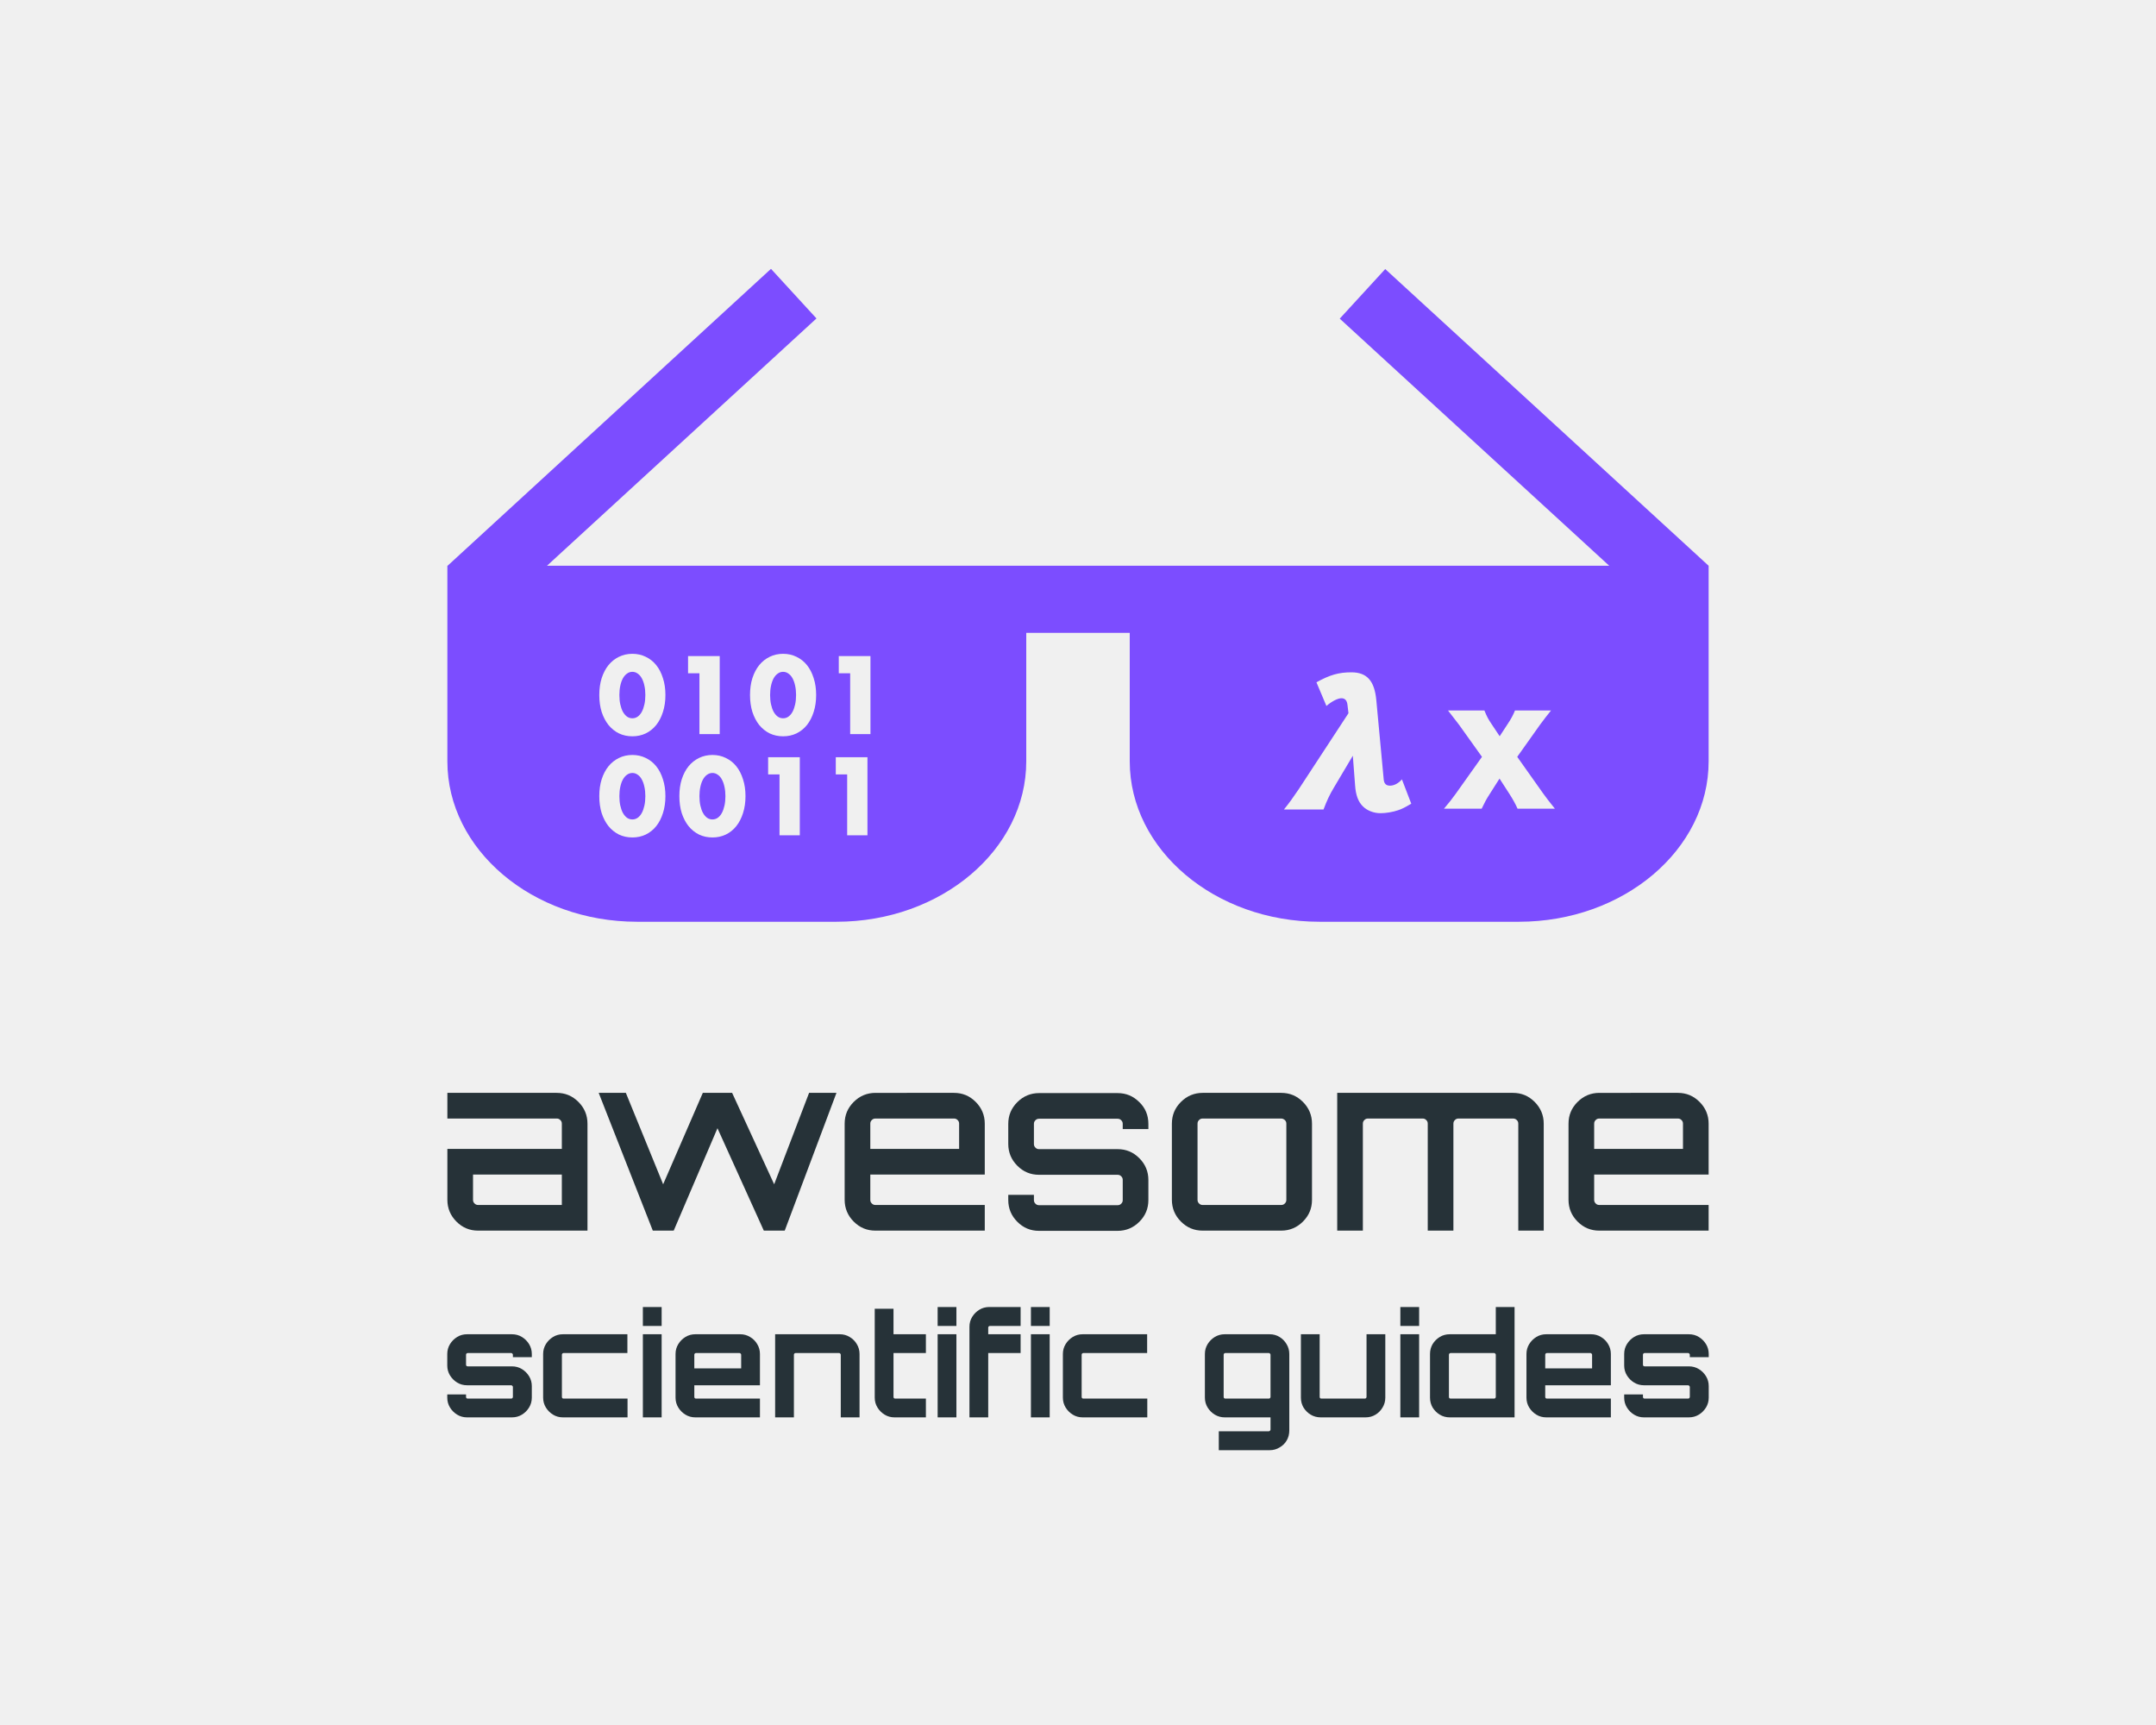
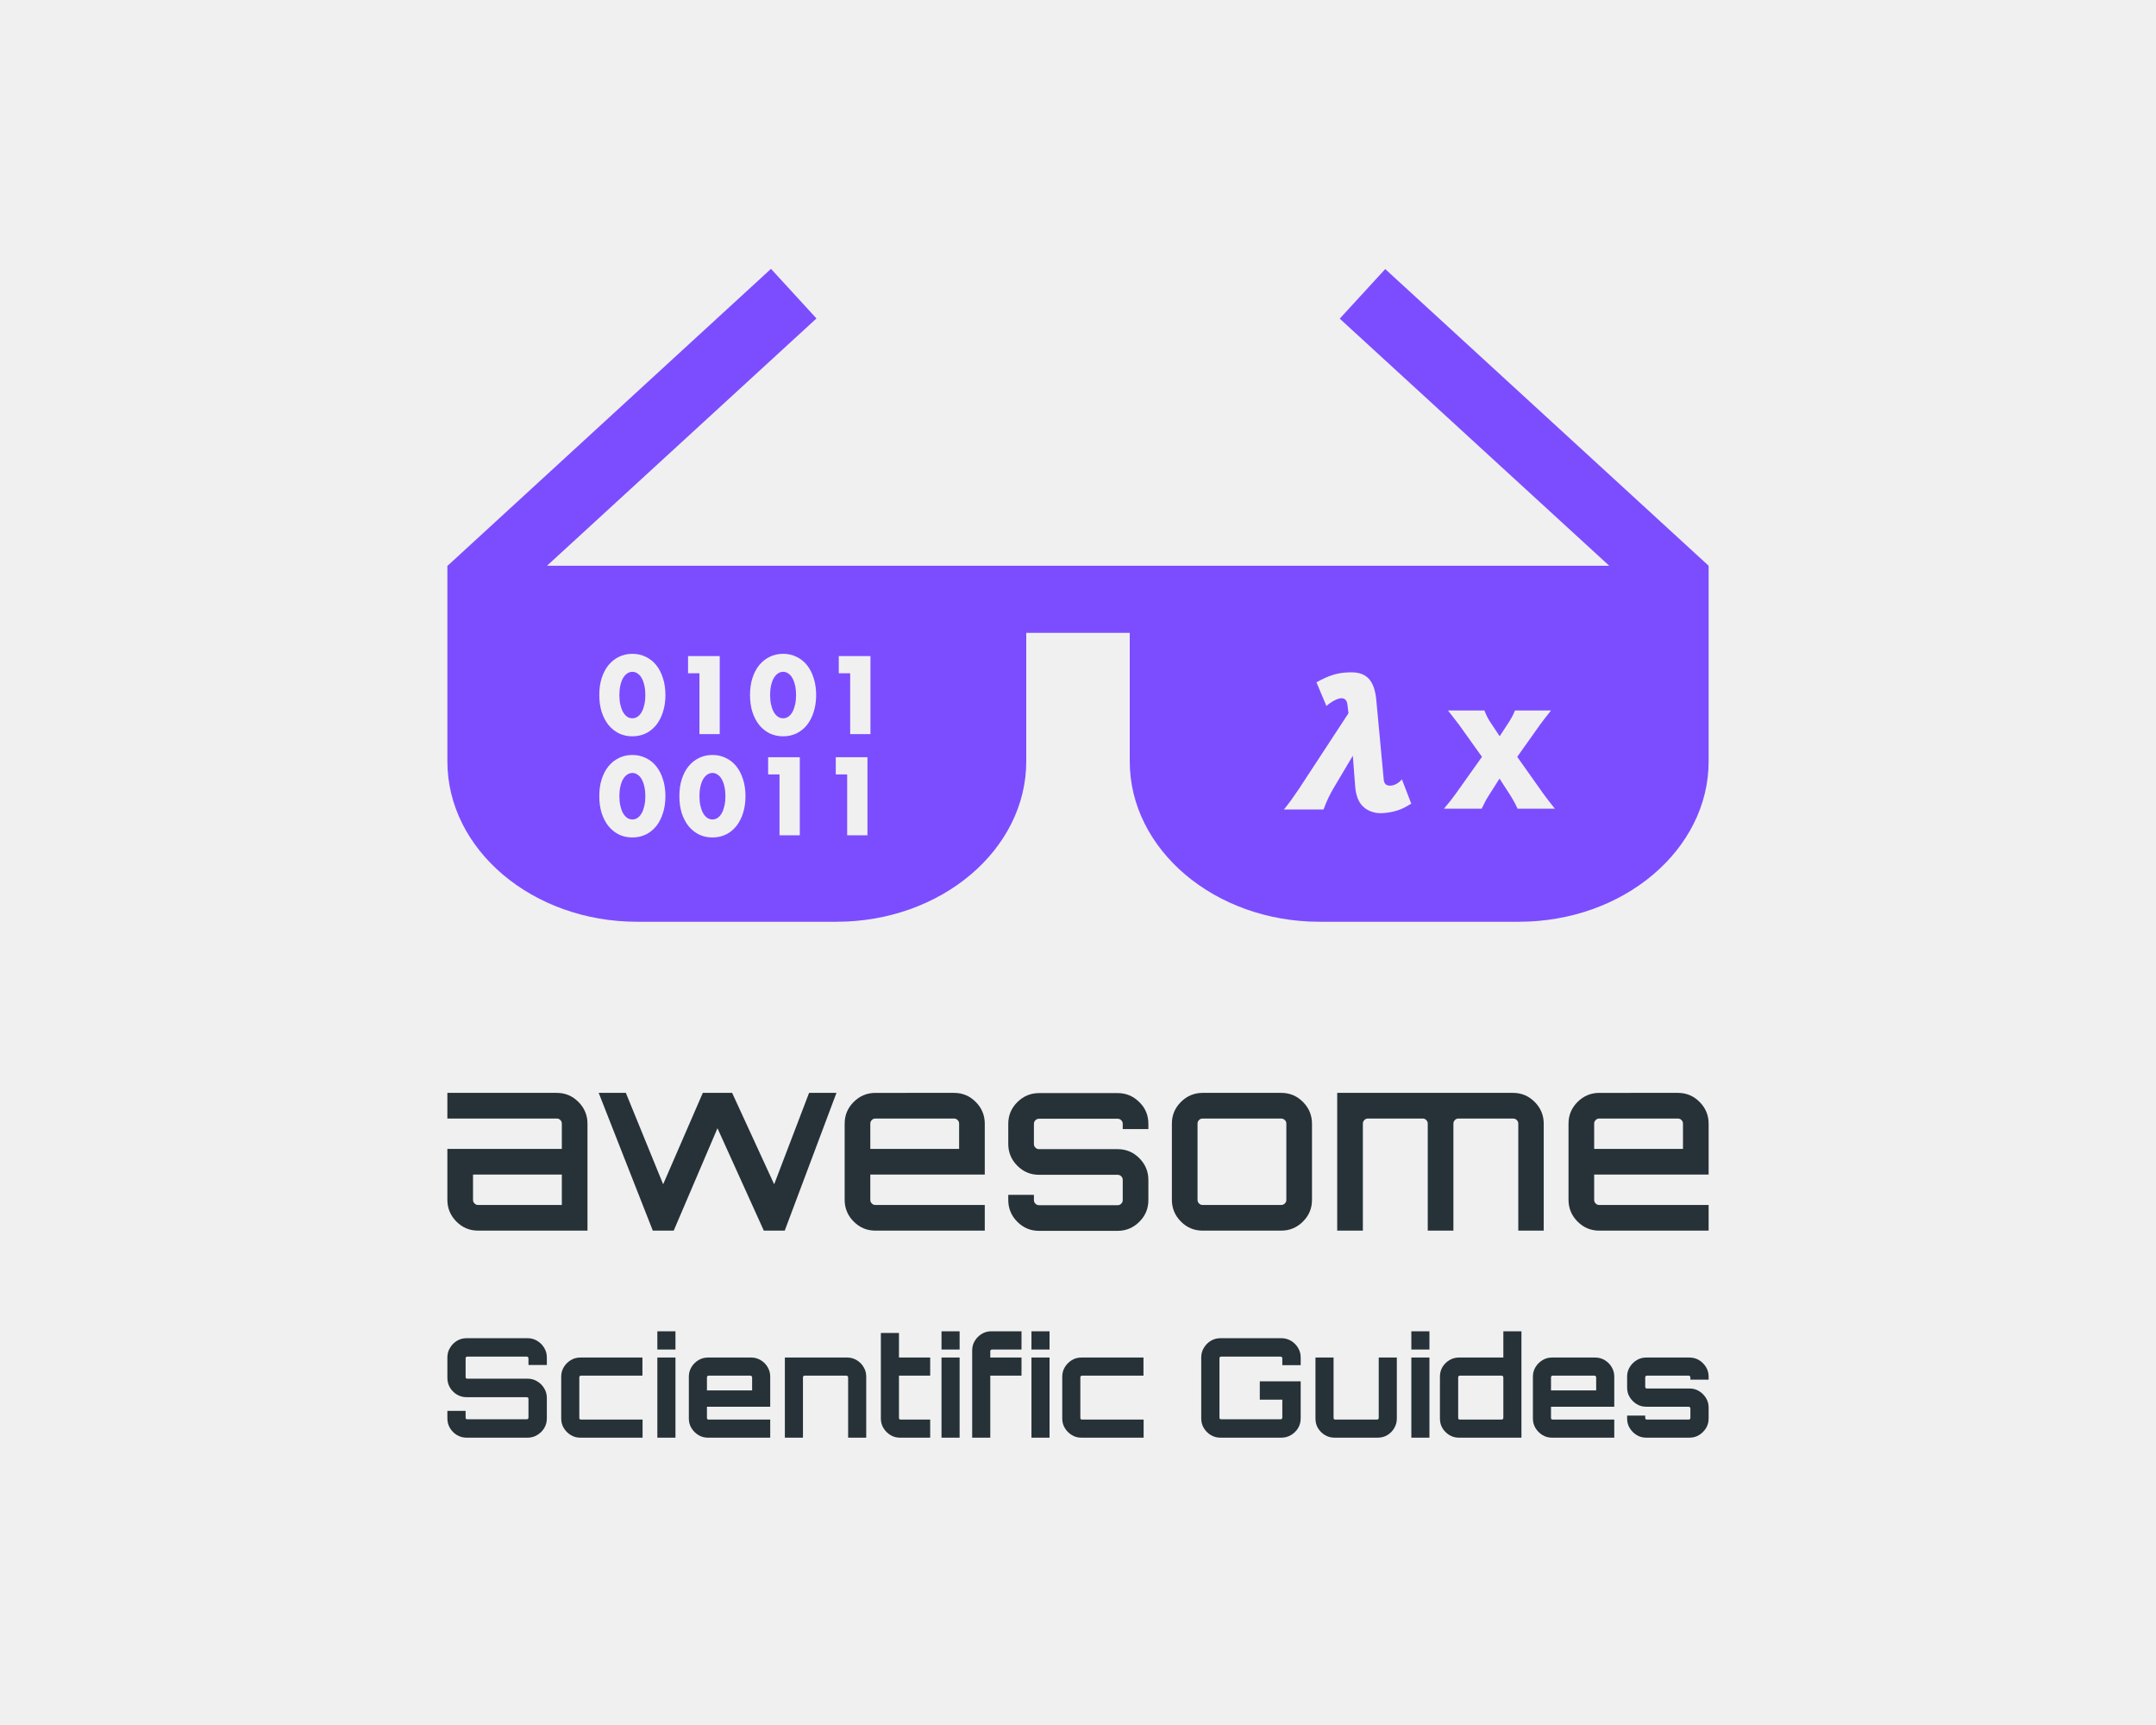
<svg xmlns="http://www.w3.org/2000/svg" viewBox="-178.3 -167.1 1000 800" version="1.1" id="svg2" xml:space="preserve" width="1000" height="800">
  <defs id="defs2">
+     <rect x="79.071" y="37.954" width="680.007" height="120.187" id="rect1" />
    <rect x="803.1" y="673.697" width="44.024" height="68.037" id="rect5" />
    <rect x="194.772" y="572.309" width="375.536" height="186.767" id="rect4" />
    <rect x="247.754" y="286.815" width="244.356" height="154.562" id="rect3" />
    <rect x="570.942" y="284.394" width="163.742" height="101.262" id="rect2" />
    <rect x="194.772" y="572.309" width="375.536" height="186.767" id="rect6" />
  </defs>
  <path d="m 79.891,339.739 c 3.999,0 7.299,1.4 10.098,4.199 2.8,2.8 4.199,6.199 4.199,10.098 v 49.592 H 43.498 c -3.999,0 -7.299,-1.4 -10.098,-4.199 C 30.6,396.629 29.2,393.229 29.2,389.33 v -23.596 h 53.091 v -11.698 c 0,-0.7 -0.2,-1.2 -0.7,-1.7 -0.5,-0.5 -1,-0.7 -1.7,-0.7 H 29.2 v -11.898 z m 2.4,51.991 V 377.632 H 41.098 v 11.698 c 0,0.7 0.2,1.2 0.7,1.7 0.5,0.5 1,0.7 1.7,0.7 z M 196.971,339.739 h 12.698 l -23.996,63.889 h -9.698 l -21.496,-47.492 -20.297,47.492 -0.2,-0.1 0.1,0.1 h -9.598 L 99.388,339.739 h 12.598 l 17.297,42.393 18.397,-42.393 h 13.598 l 19.497,42.393 z m 67.189,0 c 3.999,0 7.299,1.4 10.098,4.199 2.8,2.8 4.199,6.199 4.199,10.098 v 23.596 h -53.091 v 11.698 c 0,0.7 0.2,1.2 0.7,1.7 0.5,0.5 1,0.7 1.7,0.7 h 50.691 v 11.898 h -50.691 c -3.999,0 -7.299,-1.4 -10.098,-4.199 -2.8,-2.8 -4.199,-6.199 -4.199,-10.098 v -35.294 c 0,-3.999 1.4,-7.299 4.199,-10.098 2.8,-2.8 6.199,-4.199 10.098,-4.199 z m -38.793,25.996 h 41.193 v -11.698 c 0,-0.7 -0.2,-1.2 -0.7,-1.7 -0.5,-0.5 -1,-0.7 -1.7,-0.7 h -36.394 c -0.7,0 -1.2,0.2 -1.7,0.7 -0.5,0.5 -0.7,1 -0.7,1.7 z m 128.978,-11.598 v 2.4 h -11.898 v -2.4 c 0,-0.7 -0.2,-1.2 -0.7,-1.7 -0.5,-0.5 -1,-0.7 -1.7,-0.7 h -36.394 c -0.7,0 -1.2,0.2 -1.7,0.7 -0.5,0.5 -0.7,1 -0.7,1.7 v 9.298 c 0,0.7 0.2,1.2 0.7,1.7 0.5,0.5 1,0.7 1.7,0.7 h 36.394 c 3.999,0 7.299,1.4 10.098,4.199 2.8,2.8 4.199,6.199 4.199,10.098 v 9.298 c 0,3.999 -1.4,7.299 -4.199,10.098 -2.8,2.8 -6.199,4.199 -10.098,4.199 h -36.394 c -3.999,0 -7.299,-1.4 -10.098,-4.199 -2.8,-2.8 -4.199,-6.199 -4.199,-10.098 v -2.4 h 11.898 v 2.4 c 0,0.7 0.2,1.2 0.7,1.7 0.5,0.5 1,0.7 1.7,0.7 h 36.394 c 0.7,0 1.2,-0.2 1.7,-0.7 0.5,-0.5 0.7,-1 0.7,-1.7 v -9.298 c 0,-0.7 -0.2,-1.2 -0.7,-1.7 -0.5,-0.5 -1,-0.7 -1.7,-0.7 h -36.394 c -3.999,0 -7.299,-1.4 -10.098,-4.199 -2.8,-2.8 -4.199,-6.199 -4.199,-10.098 v -9.298 c 0,-3.999 1.4,-7.299 4.199,-10.098 2.8,-2.8 6.199,-4.199 10.098,-4.199 h 36.394 c 3.999,0 7.299,1.4 10.098,4.199 2.8,2.7 4.199,6.099 4.199,10.098 z m 25.196,-14.398 h 36.394 c 3.999,0 7.299,1.4 10.098,4.199 2.8,2.8 4.199,6.199 4.199,10.098 v 35.294 c 0,3.999 -1.4,7.299 -4.199,10.098 -2.8,2.8 -6.199,4.199 -10.098,4.199 h -36.394 c -3.999,0 -7.299,-1.4 -10.098,-4.199 -2.8,-2.8 -4.199,-6.199 -4.199,-10.098 v -35.294 c 0,-3.999 1.4,-7.299 4.199,-10.098 2.8,-2.8 6.199,-4.199 10.098,-4.199 z m 36.394,11.898 h -36.394 c -0.7,0 -1.2,0.2 -1.7,0.7 -0.5,0.5 -0.7,1 -0.7,1.7 v 35.294 c 0,0.7 0.2,1.2 0.7,1.7 0.5,0.5 1,0.7 1.7,0.7 h 36.394 c 0.7,0 1.2,-0.2 1.7,-0.7 0.5,-0.5 0.7,-1 0.7,-1.7 v -35.294 c 0,-0.7 -0.2,-1.2 -0.7,-1.7 -0.5,-0.4 -1,-0.7 -1.7,-0.7 z m 107.482,-11.898 c 3.999,0 7.299,1.4 10.098,4.199 2.8,2.8 4.199,6.199 4.199,10.098 v 49.592 h -11.798 v -49.592 c 0,-0.7 -0.2,-1.2 -0.7,-1.7 -0.5,-0.5 -1.1,-0.7 -1.8,-0.7 h -25.196 c -0.7,0 -1.2,0.2 -1.7,0.7 -0.5,0.5 -0.7,1 -0.7,1.7 v 49.592 h -11.898 v -49.592 c 0,-0.7 -0.2,-1.2 -0.7,-1.7 -0.5,-0.5 -1,-0.7 -1.7,-0.7 H 456.227 c -0.7,0 -1.2,0.2 -1.7,0.7 -0.5,0.5 -0.7,1 -0.7,1.7 v 49.592 h -11.898 v -63.889 z m 76.487,0 c 3.999,0 7.299,1.4 10.098,4.199 2.8,2.8 4.199,6.199 4.199,10.098 v 23.596 h -53.091 v 11.698 c 0,0.7 0.2,1.2 0.7,1.7 0.5,0.5 1,0.7 1.7,0.7 H 614.2 v 11.898 h -50.691 c -3.999,0 -7.299,-1.4 -10.098,-4.199 -2.8,-2.8 -4.199,-6.199 -4.199,-10.098 v -35.294 c 0,-3.999 1.4,-7.299 4.199,-10.098 2.8,-2.8 6.199,-4.199 10.098,-4.199 z m -38.793,25.996 h 41.193 v -11.698 c 0,-0.7 -0.2,-1.2 -0.7,-1.7 -0.5,-0.5 -1,-0.7 -1.7,-0.7 h -36.394 c -0.7,0 -1.2,0.2 -1.7,0.7 -0.5,0.5 -0.7,1 -0.7,1.7 z" fill="#494368" id="path1" style="fill:#263238;fill-opacity:1;stroke-width:1" />
  <path id="path2" style="fill:#7c4dff;fill-opacity:1" d="M 179.3,-42.417 29.3,95.282 H 29.2 v 90.701 c 0,41 39.5,74.398 88,74.398 h 92.5 c 48.5,0 88,-33.399 88,-74.398 v -59.602 h 48 v 59.602 c 0,41 39.5,74.398 88,74.398 h 92.5 c 48.5,0 88,-33.399 88,-74.398 V 95.282 l -150,-137.6 -21.1,23 125,114.6 H 75.399 L 200.399,-19.417 Z m -64.275,178.533 c 2.24,0 4.305,0.465 6.193,1.393 1.888,0.896 3.504,2.176 4.848,3.84 1.344,1.664 2.383,3.681 3.119,6.049 0.768,2.336 1.152,4.944 1.152,7.824 0,2.88 -0.384,5.503 -1.152,7.871 -0.736,2.336 -1.775,4.353 -3.119,6.049 -1.344,1.664 -2.96,2.959 -4.848,3.887 -1.888,0.896 -3.953,1.344 -6.193,1.344 -2.272,0 -4.352,-0.448 -6.24,-1.344 -1.856,-0.928 -3.472,-2.223 -4.848,-3.887 -1.344,-1.696 -2.4,-3.713 -3.168,-6.049 -0.736,-2.368 -1.104,-4.991 -1.104,-7.871 0,-2.88 0.368,-5.488 1.104,-7.824 0.768,-2.368 1.824,-4.385 3.168,-6.049 1.376,-1.664 2.992,-2.944 4.848,-3.84 1.888,-0.928 3.968,-1.393 6.24,-1.393 z m 69.912,0 c 2.24,0 4.303,0.465 6.191,1.393 1.888,0.896 3.506,2.176 4.85,3.84 1.344,1.664 2.383,3.681 3.119,6.049 0.768,2.336 1.152,4.944 1.152,7.824 0,2.88 -0.384,5.503 -1.152,7.871 -0.736,2.336 -1.775,4.353 -3.119,6.049 -1.344,1.664 -2.962,2.959 -4.85,3.887 -1.888,0.896 -3.951,1.344 -6.191,1.344 -2.272,0 -4.352,-0.448 -6.24,-1.344 -1.856,-0.928 -3.472,-2.223 -4.848,-3.887 -1.344,-1.696 -2.4,-3.713 -3.168,-6.049 -0.736,-2.368 -1.104,-4.991 -1.104,-7.871 0,-2.88 0.368,-5.488 1.104,-7.824 0.768,-2.368 1.824,-4.385 3.168,-6.049 1.376,-1.664 2.992,-2.944 4.848,-3.84 1.888,-0.928 3.968,-1.393 6.24,-1.393 z m -44.1,1.057 h 14.688 v 36.191 h -9.408 v -28.223 h -5.279 z m 69.912,0 h 14.688 v 36.191 h -9.408 v -28.223 h -5.279 z m -95.725,7.297 c -0.928,0 -1.76,0.27 -2.496,0.814 -0.736,0.512 -1.376,1.249 -1.92,2.209 -0.512,0.928 -0.911,2.064 -1.199,3.408 -0.288,1.312 -0.432,2.752 -0.432,4.32 0,1.6 0.144,3.055 0.432,4.367 0.288,1.312 0.687,2.448 1.199,3.408 0.544,0.96 1.184,1.712 1.92,2.256 0.736,0.512 1.568,0.768 2.496,0.768 0.896,0 1.713,-0.256 2.449,-0.768 0.768,-0.544 1.408,-1.296 1.92,-2.256 0.512,-0.96 0.911,-2.096 1.199,-3.408 0.288,-1.312 0.432,-2.767 0.432,-4.367 0,-1.568 -0.144,-3.008 -0.432,-4.32 -0.288,-1.344 -0.687,-2.48 -1.199,-3.408 -0.512,-0.96 -1.152,-1.697 -1.92,-2.209 -0.736,-0.544 -1.553,-0.814 -2.449,-0.814 z m 69.912,0 c -0.928,0 -1.76,0.27 -2.496,0.814 -0.736,0.512 -1.376,1.249 -1.92,2.209 -0.512,0.928 -0.911,2.064 -1.199,3.408 -0.288,1.312 -0.432,2.752 -0.432,4.32 0,1.6 0.144,3.055 0.432,4.367 0.288,1.312 0.687,2.448 1.199,3.408 0.544,0.96 1.184,1.712 1.92,2.256 0.736,0.512 1.568,0.768 2.496,0.768 0.896,0 1.711,-0.256 2.447,-0.768 0.768,-0.544 1.41,-1.296 1.922,-2.256 0.512,-0.96 0.911,-2.096 1.199,-3.408 0.288,-1.312 0.432,-2.767 0.432,-4.367 0,-1.568 -0.144,-3.008 -0.432,-4.32 -0.288,-1.344 -0.687,-2.48 -1.199,-3.408 -0.512,-0.96 -1.154,-1.697 -1.922,-2.209 -0.736,-0.544 -1.551,-0.814 -2.447,-0.814 z m 263.562,0.23 c 7.243,0 10.751,3.958 11.572,12.992 l 3.436,36.811 c 0.224,1.867 1.12,2.762 2.912,2.762 1.867,0 3.883,-1.045 5.525,-2.912 l 4.33,11.275 c -2.912,1.717 -4.331,2.463 -6.197,3.061 -2.389,0.821 -5.6,1.344 -8.064,1.344 -3.136,0 -6.197,-1.193 -8.139,-3.135 -2.165,-2.091 -3.36,-5.228 -3.658,-9.857 l -1.045,-13.664 -8.736,14.711 c -2.016,3.36 -3.286,6.047 -4.854,10.229 h -18.367 c 2.165,-2.613 4.405,-5.75 6.869,-9.408 l 23.072,-35.242 -0.449,-3.734 c -0.224,-2.165 -1.119,-3.209 -2.836,-3.209 -1.643,0 -4.481,1.419 -6.945,3.584 l -4.629,-10.977 c 6.197,-3.435 10.304,-4.629 16.203,-4.629 z m 44.82,17.695 h 16.875 c 1.195,2.912 1.791,4.033 3.359,6.348 l 3.732,5.6 3.66,-5.6 c 1.643,-2.464 2.687,-4.406 3.434,-6.348 h 16.725 c -1.493,1.792 -3.807,4.853 -5.076,6.57 l -10.604,14.934 11.947,16.875 c 1.493,2.091 3.061,4.107 5.525,7.168 H 525.575 c -0.971,-2.24 -2.39,-4.704 -3.734,-6.795 l -4.629,-7.168 -4.703,7.393 c -1.195,1.792 -2.464,4.181 -3.584,6.57 h -17.473 c 1.941,-2.24 4.107,-5.004 5.525,-7.02 l 12.096,-17.023 -10.678,-14.934 c -0.373,-0.523 -2.09,-2.762 -5.076,-6.57 z m -378.295,20.633 c 2.24,0 4.305,0.463 6.193,1.391 1.888,0.896 3.504,2.176 4.848,3.84 1.344,1.664 2.383,3.681 3.119,6.049 0.768,2.336 1.152,4.944 1.152,7.824 0,2.88 -0.384,5.503 -1.152,7.871 -0.736,2.336 -1.775,4.353 -3.119,6.049 -1.344,1.664 -2.96,2.961 -4.848,3.889 -1.888,0.896 -3.953,1.344 -6.193,1.344 -2.272,0 -4.352,-0.448 -6.24,-1.344 -1.856,-0.928 -3.472,-2.225 -4.848,-3.889 -1.344,-1.696 -2.4,-3.713 -3.168,-6.049 -0.736,-2.368 -1.104,-4.991 -1.104,-7.871 0,-2.88 0.368,-5.488 1.104,-7.824 0.768,-2.368 1.824,-4.385 3.168,-6.049 1.376,-1.664 2.992,-2.944 4.848,-3.84 1.888,-0.928 3.968,-1.391 6.24,-1.391 z m 37.141,0 c 2.24,0 4.303,0.463 6.191,1.391 1.888,0.896 3.504,2.176 4.848,3.84 1.344,1.664 2.385,3.681 3.121,6.049 0.768,2.336 1.152,4.944 1.152,7.824 0,2.88 -0.384,5.503 -1.152,7.871 -0.736,2.336 -1.777,4.353 -3.121,6.049 -1.344,1.664 -2.96,2.961 -4.848,3.889 -1.888,0.896 -3.951,1.344 -6.191,1.344 -2.272,0 -4.352,-0.448 -6.24,-1.344 -1.856,-0.928 -3.472,-2.225 -4.848,-3.889 -1.344,-1.696 -2.4,-3.713 -3.168,-6.049 -0.736,-2.368 -1.104,-4.991 -1.104,-7.871 0,-2.88 0.368,-5.488 1.104,-7.824 0.768,-2.368 1.824,-4.385 3.168,-6.049 1.376,-1.664 2.992,-2.944 4.848,-3.84 1.888,-0.928 3.968,-1.391 6.24,-1.391 z m 25.812,1.055 h 14.688 v 36.193 h -9.408 v -28.225 h -5.279 z m 31.379,0 h 14.688 v 36.193 h -9.408 v -28.225 h -5.279 z m -94.332,7.297 c -0.928,0 -1.76,0.272 -2.496,0.816 -0.736,0.512 -1.376,1.247 -1.92,2.207 -0.512,0.928 -0.911,2.064 -1.199,3.408 -0.288,1.312 -0.432,2.752 -0.432,4.32 0,1.6 0.144,3.055 0.432,4.367 0.288,1.312 0.687,2.448 1.199,3.408 0.544,0.96 1.184,1.712 1.92,2.256 0.736,0.512 1.568,0.768 2.496,0.768 0.896,0 1.713,-0.256 2.449,-0.768 0.768,-0.544 1.408,-1.296 1.92,-2.256 0.512,-0.96 0.911,-2.096 1.199,-3.408 0.288,-1.312 0.432,-2.767 0.432,-4.367 0,-1.568 -0.144,-3.008 -0.432,-4.32 -0.288,-1.344 -0.687,-2.48 -1.199,-3.408 -0.512,-0.96 -1.152,-1.695 -1.92,-2.207 -0.736,-0.544 -1.553,-0.816 -2.449,-0.816 z m 37.141,0 c -0.928,0 -1.76,0.272 -2.496,0.816 -0.736,0.512 -1.376,1.247 -1.92,2.207 -0.512,0.928 -0.911,2.064 -1.199,3.408 -0.288,1.312 -0.434,2.752 -0.434,4.32 0,1.6 0.146,3.055 0.434,4.367 0.288,1.312 0.687,2.448 1.199,3.408 0.544,0.96 1.184,1.712 1.92,2.256 0.736,0.512 1.568,0.768 2.496,0.768 0.896,0 1.711,-0.256 2.447,-0.768 0.768,-0.544 1.408,-1.296 1.92,-2.256 0.512,-0.96 0.913,-2.096 1.201,-3.408 0.288,-1.312 0.432,-2.767 0.432,-4.367 0,-1.568 -0.144,-3.008 -0.432,-4.32 -0.288,-1.344 -0.689,-2.48 -1.201,-3.408 -0.512,-0.96 -1.152,-1.695 -1.92,-2.207 -0.736,-0.544 -1.551,-0.816 -2.447,-0.816 z" />
-   <path id="text4" style="font-weight:bold;font-size:36px;line-height:1.1;font-family:Orbitron;-inkscape-font-specification:'Orbitron Bold';white-space:pre;fill:#263238;stroke-width:2.769;stroke-linejoin:round" d="m 119.877,439.052 v 8.773 h 8.707 v -8.773 z m 136.72,0 v 8.773 h 8.707 v -8.773 z m 23.928,0 c -1.684,0 -3.213,0.422 -4.587,1.264 -1.374,0.842 -2.481,1.949 -3.323,3.323 -0.842,1.374 -1.262,2.903 -1.262,4.587 v 42.006 h 8.707 v -29.843 h 15.021 v -8.707 h -15.021 v -3.058 c 0,-0.222 0.065,-0.399 0.198,-0.532 0.177,-0.177 0.377,-0.267 0.599,-0.267 h 14.224 v -8.773 z m 19.341,0 v 8.773 h 8.707 v -8.773 z m 171.348,0 v 8.773 h 8.709 v -8.773 z m 44.267,0 v 12.63 h -21.337 c -1.728,0 -3.278,0.42 -4.652,1.262 -1.374,0.842 -2.481,1.949 -3.323,3.323 -0.798,1.374 -1.197,2.903 -1.197,4.587 v 20.204 c 0,1.684 0.4,3.213 1.197,4.587 0.842,1.374 1.949,2.481 3.323,3.323 1.374,0.842 2.924,1.264 4.652,1.264 h 30.043 v -51.18 z m -288.062,0.799 v 41.208 c 0,1.684 0.42,3.213 1.262,4.587 0.842,1.374 1.949,2.481 3.323,3.323 1.374,0.842 2.903,1.264 4.587,1.264 h 14.556 v -8.709 h -14.224 c -0.222,0 -0.421,-0.065 -0.599,-0.198 -0.133,-0.177 -0.198,-0.377 -0.198,-0.599 v -20.338 h 15.021 v -8.707 h -15.021 v -11.831 z m -189.095,11.831 c -1.684,0 -3.213,0.42 -4.587,1.262 -1.374,0.842 -2.481,1.949 -3.323,3.323 -0.842,1.374 -1.262,2.903 -1.262,4.587 v 5.317 c 0,1.684 0.42,3.213 1.262,4.587 0.842,1.374 1.949,2.481 3.323,3.323 1.374,0.842 2.903,1.262 4.587,1.262 h 20.471 c 0.222,0 0.399,0.089 0.532,0.267 0.177,0.133 0.265,0.31 0.265,0.532 v 4.585 c 0,0.222 -0.088,0.421 -0.265,0.599 -0.133,0.133 -0.31,0.198 -0.532,0.198 H 38.656 c -0.222,0 -0.421,-0.065 -0.599,-0.198 -0.133,-0.177 -0.198,-0.377 -0.198,-0.599 v -1.13 H 29.152 v 1.462 c 0,1.684 0.42,3.213 1.262,4.587 0.842,1.374 1.949,2.481 3.323,3.323 1.374,0.842 2.903,1.264 4.587,1.264 h 20.803 c 1.728,0 3.28,-0.422 4.654,-1.264 1.374,-0.842 2.481,-1.949 3.323,-3.323 0.842,-1.374 1.262,-2.903 1.262,-4.587 v -5.317 c 0,-1.684 -0.42,-3.211 -1.262,-4.585 -0.842,-1.374 -1.949,-2.481 -3.323,-3.323 -1.374,-0.842 -2.925,-1.264 -4.654,-1.264 H 38.656 c -0.222,0 -0.421,-0.065 -0.599,-0.198 -0.133,-0.177 -0.198,-0.377 -0.198,-0.599 v -4.587 c 0,-0.222 0.065,-0.399 0.198,-0.532 0.177,-0.177 0.377,-0.265 0.599,-0.265 h 20.14 c 0.222,0 0.399,0.088 0.532,0.265 0.177,0.133 0.265,0.31 0.265,0.532 v 1.13 h 8.773 v -1.462 c 0,-1.684 -0.42,-3.213 -1.262,-4.587 -0.842,-1.374 -1.949,-2.481 -3.323,-3.323 -1.374,-0.842 -2.925,-1.262 -4.654,-1.262 z m 44.466,0 c -1.684,0 -3.213,0.42 -4.587,1.262 -1.374,0.842 -2.481,1.949 -3.323,3.323 -0.842,1.374 -1.262,2.903 -1.262,4.587 v 20.204 c 0,1.684 0.42,3.213 1.262,4.587 0.842,1.374 1.949,2.481 3.323,3.323 1.374,0.842 2.903,1.264 4.587,1.264 h 29.975 v -8.709 H 83.121 c -0.222,0 -0.421,-0.065 -0.599,-0.198 -0.133,-0.177 -0.198,-0.377 -0.198,-0.599 v -19.541 c 0,-0.222 0.065,-0.399 0.198,-0.532 0.177,-0.177 0.377,-0.265 0.599,-0.265 h 29.578 v -8.707 z m 37.088,0 v 38.55 h 8.707 v -38.55 z m 24.326,0 c -1.684,0 -3.213,0.42 -4.587,1.262 -1.374,0.842 -2.481,1.949 -3.323,3.323 -0.842,1.374 -1.262,2.903 -1.262,4.587 v 20.204 c 0,1.684 0.42,3.213 1.262,4.587 0.842,1.374 1.949,2.481 3.323,3.323 1.374,0.842 2.903,1.264 4.587,1.264 h 29.977 v -8.709 h -29.645 c -0.222,0 -0.42,-0.065 -0.597,-0.198 -0.133,-0.177 -0.2,-0.377 -0.2,-0.599 v -5.384 h 30.442 v -14.489 c 0,-1.684 -0.422,-3.213 -1.264,-4.587 -0.798,-1.374 -1.905,-2.481 -3.323,-3.323 -1.374,-0.842 -2.903,-1.262 -4.587,-1.262 z m 37.021,0 v 38.55 h 8.707 v -29.046 c 0,-0.222 0.067,-0.399 0.2,-0.532 0.177,-0.177 0.377,-0.265 0.599,-0.265 h 20.14 c 0.222,0 0.397,0.088 0.53,0.265 0.177,0.133 0.267,0.31 0.267,0.532 v 29.046 h 8.707 v -29.378 c 0,-1.684 -0.42,-3.213 -1.262,-4.587 -0.798,-1.374 -1.907,-2.481 -3.325,-3.323 -1.374,-0.842 -2.901,-1.262 -4.585,-1.262 z m 75.373,0 v 38.55 h 8.707 v -38.55 z m 43.268,0 v 38.55 h 8.707 v -38.55 z m 23.994,0 c -1.684,0 -3.213,0.42 -4.587,1.262 -1.374,0.842 -2.481,1.949 -3.323,3.323 -0.842,1.374 -1.262,2.903 -1.262,4.587 v 20.204 c 0,1.684 0.42,3.213 1.262,4.587 0.842,1.374 1.949,2.481 3.323,3.323 1.374,0.842 2.903,1.264 4.587,1.264 h 29.977 v -8.709 h -29.645 c -0.222,0 -0.42,-0.065 -0.597,-0.198 -0.133,-0.177 -0.2,-0.377 -0.2,-0.599 v -19.541 c 0,-0.222 0.067,-0.399 0.2,-0.532 0.177,-0.177 0.375,-0.265 0.597,-0.265 h 29.578 v -8.707 z m 65.867,0 c -1.639,0 -3.167,0.42 -4.585,1.262 -1.374,0.842 -2.483,1.949 -3.325,3.323 -0.842,1.374 -1.262,2.903 -1.262,4.587 v 20.204 c 0,1.684 0.42,3.213 1.262,4.587 0.842,1.374 1.951,2.481 3.325,3.323 1.418,0.842 2.946,1.264 4.585,1.264 h 21.27 v 5.649 c 0,0.222 -0.089,0.399 -0.267,0.532 -0.133,0.177 -0.31,0.265 -0.532,0.265 h -23.196 v 8.775 h 23.594 c 1.684,0 3.213,-0.422 4.587,-1.264 1.418,-0.798 2.525,-1.883 3.323,-3.256 0.798,-1.374 1.197,-2.925 1.197,-4.654 v -35.425 c 0,-1.684 -0.422,-3.213 -1.264,-4.587 -0.798,-1.374 -1.883,-2.481 -3.256,-3.323 -1.374,-0.842 -2.903,-1.262 -4.587,-1.262 z m 35.36,0 v 29.376 c 0,1.684 0.398,3.213 1.195,4.587 0.842,1.374 1.949,2.481 3.323,3.323 1.418,0.842 2.97,1.264 4.654,1.264 h 20.803 c 1.728,0 3.28,-0.422 4.654,-1.264 1.374,-0.842 2.459,-1.949 3.256,-3.323 0.842,-1.374 1.264,-2.903 1.264,-4.587 v -29.376 h -8.708 v 29.045 c 0,0.222 -0.088,0.421 -0.265,0.599 -0.133,0.133 -0.31,0.198 -0.532,0.198 h -20.14 c -0.222,0 -0.42,-0.065 -0.597,-0.198 -0.133,-0.177 -0.2,-0.377 -0.2,-0.599 v -29.045 z m 46.126,0 v 38.55 h 8.709 v -38.55 z m 67.663,0 c -1.684,0 -3.213,0.42 -4.587,1.262 -1.374,0.842 -2.481,1.949 -3.323,3.323 -0.842,1.374 -1.262,2.903 -1.262,4.587 v 20.204 c 0,1.684 0.42,3.213 1.262,4.587 0.842,1.374 1.949,2.481 3.323,3.323 1.374,0.842 2.903,1.264 4.587,1.264 h 29.975 v -8.709 h -29.643 c -0.222,0 -0.421,-0.065 -0.599,-0.198 -0.133,-0.177 -0.198,-0.377 -0.198,-0.599 v -5.384 h 30.44 v -14.489 c 0,-1.684 -0.42,-3.213 -1.262,-4.587 -0.798,-1.374 -1.905,-2.481 -3.323,-3.323 -1.374,-0.842 -2.903,-1.262 -4.587,-1.262 z m 45.329,0 c -1.684,0 -3.213,0.42 -4.587,1.262 -1.374,0.842 -2.481,1.949 -3.323,3.323 -0.842,1.374 -1.262,2.903 -1.262,4.587 v 5.317 c 0,1.684 0.42,3.213 1.262,4.587 0.842,1.374 1.949,2.481 3.323,3.323 1.374,0.842 2.903,1.262 4.587,1.262 h 20.471 c 0.222,0 0.399,0.089 0.532,0.267 0.177,0.133 0.265,0.31 0.265,0.532 v 4.585 c 0,0.222 -0.088,0.421 -0.265,0.599 -0.133,0.133 -0.31,0.198 -0.532,0.198 h -20.14 c -0.222,0 -0.421,-0.065 -0.599,-0.198 -0.133,-0.177 -0.198,-0.377 -0.198,-0.599 v -1.13 h -8.707 v 1.462 c 0,1.684 0.42,3.213 1.262,4.587 0.842,1.374 1.949,2.481 3.323,3.323 1.374,0.842 2.903,1.264 4.587,1.264 h 20.803 c 1.728,0 3.28,-0.422 4.654,-1.264 1.374,-0.842 2.481,-1.949 3.323,-3.323 0.842,-1.374 1.262,-2.903 1.262,-4.587 v -5.317 c 0,-1.684 -0.42,-3.211 -1.262,-4.585 -0.842,-1.374 -1.949,-2.481 -3.323,-3.323 -1.374,-0.842 -2.925,-1.264 -4.654,-1.264 h -20.471 c -0.222,0 -0.421,-0.065 -0.599,-0.198 -0.133,-0.177 -0.198,-0.377 -0.198,-0.599 v -4.587 c 0,-0.222 0.065,-0.399 0.198,-0.532 0.177,-0.177 0.377,-0.265 0.599,-0.265 h 20.14 c 0.222,0 0.399,0.088 0.532,0.265 0.177,0.133 0.265,0.31 0.265,0.532 v 1.13 h 8.773 v -1.462 c 0,-1.684 -0.42,-3.213 -1.262,-4.587 -0.842,-1.374 -1.949,-2.481 -3.323,-3.323 -1.374,-0.842 -2.925,-1.262 -4.654,-1.262 z m -439.671,8.707 h 20.14 c 0.222,0 0.399,0.088 0.532,0.265 0.177,0.133 0.265,0.31 0.265,0.532 v 6.314 h -21.733 v -6.314 c 0,-0.222 0.067,-0.399 0.2,-0.532 0.177,-0.177 0.375,-0.265 0.597,-0.265 z m 245.526,0 h 20.138 c 0.222,0 0.399,0.088 0.532,0.265 0.177,0.133 0.267,0.31 0.267,0.532 v 19.541 c 0,0.222 -0.089,0.421 -0.267,0.599 -0.133,0.133 -0.31,0.198 -0.532,0.198 h -20.138 c -0.222,0 -0.421,-0.065 -0.599,-0.198 -0.133,-0.177 -0.2,-0.377 -0.2,-0.599 v -19.541 c 0,-0.222 0.067,-0.399 0.2,-0.532 0.177,-0.177 0.377,-0.265 0.599,-0.265 z m 104.484,0 h 20.138 c 0.222,0 0.399,0.088 0.532,0.265 0.177,0.133 0.267,0.31 0.267,0.532 v 19.541 c 0,0.222 -0.089,0.421 -0.267,0.599 -0.133,0.133 -0.31,0.198 -0.532,0.198 h -20.138 c -0.222,0 -0.421,-0.065 -0.599,-0.198 -0.133,-0.177 -0.2,-0.377 -0.2,-0.599 v -19.541 c 0,-0.222 0.067,-0.399 0.2,-0.532 0.177,-0.177 0.377,-0.265 0.599,-0.265 z m 44.664,0 h 20.14 c 0.222,0 0.399,0.088 0.532,0.265 0.177,0.133 0.265,0.31 0.265,0.532 v 6.314 h -21.733 v -6.314 c 0,-0.222 0.065,-0.399 0.198,-0.532 0.177,-0.177 0.377,-0.265 0.599,-0.265 z" />
  <text xml:space="preserve" transform="translate(-178.3,-167.1)" id="text5" style="font-style:normal;font-variant:normal;font-weight:bold;font-stretch:normal;font-size:48px;line-height:1.1;font-family:Galvji;-inkscape-font-specification:'Galvji Bold';text-align:center;white-space:pre;shape-inside:url(#rect5);display:inline;opacity:0.7;fill:#ff00ff;stroke:#ffffff;stroke-width:1.5;stroke-linejoin:round;stroke-dasharray:6, 1.5" />
+   <path d="m 92.894,105.001 q -2.736,0 -5.04,-1.368 -2.232,-1.368 -3.6,-3.6 -1.368,-2.304 -1.368,-5.04 v -3.96 h 9.504 v 3.528 q 0,0.36 0.216,0.648 0.288,0.216 0.648,0.216 h 31.032 q 0.36,0 0.576,-0.216 0.288,-0.288 0.288,-0.648 v -9.864 q 0,-0.36 -0.288,-0.576 -0.216,-0.216 -0.576,-0.216 H 92.894 q -2.736,0 -5.04,-1.368 -2.232,-1.368 -3.6,-3.6 -1.368,-2.304 -1.368,-5.112 v -10.656 q 0,-2.736 1.368,-4.968 1.368,-2.304 3.6,-3.672 2.304,-1.368 5.04,-1.368 h 31.824 q 2.736,0 4.968,1.368 2.304,1.368 3.672,3.672 1.368,2.232 1.368,4.968 v 3.96 h -9.576 v -3.528 q 0,-0.36 -0.288,-0.576 -0.216,-0.288 -0.576,-0.288 H 93.254 q -0.36,0 -0.648,0.288 -0.216,0.216 -0.216,0.576 v 9.864 q 0,0.36 0.216,0.576 0.288,0.216 0.648,0.216 h 31.464 q 2.736,0 4.968,1.368 2.304,1.368 3.672,3.672 1.368,2.232 1.368,5.04 v 10.656 q 0,2.736 -1.368,5.04 -1.368,2.232 -3.672,3.6 -2.232,1.368 -4.968,1.368 z m 59.256,0 q -2.736,0 -4.968,-1.368 -2.232,-1.368 -3.6,-3.6 -1.368,-2.232 -1.368,-4.968 v -21.888 q 0,-2.736 1.368,-4.968 1.368,-2.232 3.6,-3.6 2.232,-1.368 4.968,-1.368 h 32.4 v 9.432 h -32.04 q -0.36,0 -0.648,0.288 -0.216,0.216 -0.216,0.576 v 21.168 q 0,0.36 0.216,0.648 0.288,0.216 0.648,0.216 h 32.112 v 9.432 h -32.472 z m 40.176,0 v 0 -41.76 h 9.432 v 41.76 z m 0,-45.936 v 0 -9.504 h 9.432 v 9.504 z m 26.352,45.936 q -2.736,0 -4.968,-1.368 -2.232,-1.368 -3.6,-3.6 -1.368,-2.232 -1.368,-4.968 v -21.888 q 0,-2.736 1.368,-4.968 1.368,-2.232 3.6,-3.6 2.232,-1.368 4.968,-1.368 h 22.536 q 2.736,0 4.968,1.368 2.304,1.368 3.6,3.6 1.368,2.232 1.368,4.968 v 15.696 h -32.976 v 5.832 q 0,0.36 0.216,0.648 0.288,0.216 0.648,0.216 h 32.112 v 9.432 h -32.472 z m -0.504,-24.624 h 23.544 v -6.84 q 0,-0.36 -0.288,-0.576 -0.216,-0.288 -0.576,-0.288 h -21.816 q -0.36,0 -0.648,0.288 -0.216,0.216 -0.216,0.576 z M 258.782,105.001 v 0 -41.76 h 32.472 q 2.736,0 4.968,1.368 2.304,1.368 3.6,3.6 1.368,2.232 1.368,4.968 v 31.824 h -9.432 V 73.537 q 0,-0.36 -0.288,-0.576 -0.216,-0.288 -0.576,-0.288 h -21.816 q -0.36,0 -0.648,0.288 -0.216,0.216 -0.216,0.576 v 31.464 z m 59.976,0 q -2.736,0 -4.968,-1.368 -2.232,-1.368 -3.6,-3.6 -1.368,-2.232 -1.368,-4.968 v -44.64 h 9.432 v 12.816 h 16.272 v 9.432 h -16.272 v 22.032 q 0,0.36 0.216,0.648 0.288,0.216 0.648,0.216 h 15.408 v 9.432 h -15.768 z m 21.672,0 v 0 -41.76 h 9.432 v 41.76 z m 0,-45.936 v 0 -9.504 h 9.432 v 9.504 z m 15.984,45.936 v 0 -45.504 q 0,-2.736 1.368,-4.968 1.368,-2.232 3.6,-3.6 2.232,-1.368 4.968,-1.368 h 15.768 v 9.504 h -15.408 q -0.36,0 -0.648,0.288 -0.216,0.216 -0.216,0.576 v 3.312 h 16.272 v 9.432 h -16.272 v 32.328 z m 30.888,0 v 0 -41.76 h 9.432 v 41.76 z m 0,-45.936 v 0 -9.504 h 9.432 v 9.504 z m 25.992,45.936 q -2.736,0 -4.968,-1.368 -2.232,-1.368 -3.6,-3.6 -1.368,-2.232 -1.368,-4.968 v -21.888 q 0,-2.736 1.368,-4.968 1.368,-2.232 3.6,-3.6 2.232,-1.368 4.968,-1.368 h 32.4 v 9.432 h -32.04 q -0.36,0 -0.648,0.288 -0.216,0.216 -0.216,0.576 v 21.168 q 0,0.36 0.216,0.648 0.288,0.216 0.648,0.216 h 32.112 v 9.432 h -32.472 z m 72.504,0 q -2.736,0 -5.04,-1.368 -2.232,-1.368 -3.6,-3.6 -1.368,-2.304 -1.368,-5.04 v -31.824 q 0,-2.736 1.368,-4.968 1.368,-2.304 3.6,-3.672 2.304,-1.368 5.04,-1.368 h 31.752 q 2.736,0 5.04,1.368 2.304,1.368 3.672,3.672 1.368,2.232 1.368,4.968 v 4.032 h -9.576 v -3.6 q 0,-0.36 -0.288,-0.576 -0.288,-0.288 -0.648,-0.288 h -30.96 q -0.36,0 -0.648,0.288 -0.216,0.216 -0.216,0.576 v 30.96 q 0,0.36 0.216,0.648 0.288,0.216 0.648,0.216 h 30.96 q 0.36,0 0.648,-0.216 0.288,-0.288 0.288,-0.648 v -9.36 h -11.736 v -9.576 h 21.312 v 19.368 q 0,2.736 -1.368,5.04 -1.368,2.232 -3.672,3.6 -2.304,1.368 -5.04,1.368 z m 59.472,0 q -2.736,0 -5.04,-1.368 -2.232,-1.368 -3.6,-3.6 -1.296,-2.232 -1.296,-4.968 v -31.824 h 9.432 v 31.464 q 0,0.36 0.216,0.648 0.288,0.216 0.648,0.216 h 21.816 q 0.36,0 0.576,-0.216 0.288,-0.288 0.288,-0.648 v -31.464 h 9.432 v 31.824 q 0,2.736 -1.368,4.968 -1.296,2.232 -3.528,3.6 -2.232,1.368 -5.04,1.368 h -22.536 z m 40.032,0 v 0 -41.76 h 9.432 v 41.76 z m 0,-45.936 v 0 -9.504 h 9.432 v 9.504 z m 24.84,45.936 q -2.808,0 -5.04,-1.368 -2.232,-1.368 -3.6,-3.6 -1.296,-2.232 -1.296,-4.968 v -21.888 q 0,-2.736 1.296,-4.968 1.368,-2.232 3.6,-3.6 2.232,-1.368 5.04,-1.368 h 23.112 v -13.68 h 9.432 v 55.44 h -32.544 z m 0.432,-9.432 h 21.816 q 0.36,0 0.576,-0.216 0.288,-0.288 0.288,-0.648 v -21.168 q 0,-0.36 -0.288,-0.576 -0.216,-0.288 -0.576,-0.288 h -21.816 q -0.36,0 -0.648,0.288 -0.216,0.216 -0.216,0.576 v 21.168 q 0,0.36 0.216,0.648 0.288,0.216 0.648,0.216 z m 48.024,9.432 q -2.736,0 -4.968,-1.368 -2.232,-1.368 -3.6,-3.6 -1.368,-2.232 -1.368,-4.968 v -21.888 q 0,-2.736 1.368,-4.968 1.368,-2.232 3.6,-3.6 2.232,-1.368 4.968,-1.368 h 22.536 q 2.736,0 4.968,1.368 2.304,1.368 3.6,3.6 1.368,2.232 1.368,4.968 v 15.696 h -32.976 v 5.832 q 0,0.36 0.216,0.648 0.288,0.216 0.648,0.216 h 32.112 v 9.432 h -32.472 z m -0.504,-24.624 h 23.544 v -6.84 q 0,-0.36 -0.288,-0.576 -0.216,-0.288 -0.576,-0.288 h -21.816 q -0.36,0 -0.648,0.288 -0.216,0.216 -0.216,0.576 z m 49.608,24.624 q -2.736,0 -4.968,-1.368 -2.232,-1.368 -3.6,-3.6 -1.368,-2.232 -1.368,-4.968 v -1.584 h 9.432 v 1.224 q 0,0.36 0.216,0.648 0.288,0.216 0.648,0.216 h 21.816 q 0.36,0 0.576,-0.216 0.288,-0.288 0.288,-0.648 v -4.968 q 0,-0.36 -0.288,-0.576 -0.216,-0.288 -0.576,-0.288 h -22.176 q -2.736,0 -4.968,-1.368 -2.232,-1.368 -3.6,-3.6 -1.368,-2.232 -1.368,-4.968 v -5.76 q 0,-2.736 1.368,-4.968 1.368,-2.232 3.6,-3.6 2.232,-1.368 4.968,-1.368 h 22.536 q 2.808,0 5.04,1.368 2.232,1.368 3.6,3.6 1.368,2.232 1.368,4.968 v 1.584 h -9.504 v -1.224 q 0,-0.36 -0.288,-0.576 -0.216,-0.288 -0.576,-0.288 h -21.816 q -0.36,0 -0.648,0.288 -0.216,0.216 -0.216,0.576 v 4.968 q 0,0.36 0.216,0.648 0.288,0.216 0.648,0.216 h 22.176 q 2.808,0 5.04,1.368 2.232,1.368 3.6,3.6 1.368,2.232 1.368,4.968 v 5.76 q 0,2.736 -1.368,4.968 -1.368,2.232 -3.6,3.6 -2.232,1.368 -5.04,1.368 h -22.536 z" id="text1" style="-inkscape-font-specification:'Orbitron Bold';fill:#263238;stroke-width:1.5;stroke-linejoin:round" transform="matrix(0.889917,0,0,0.889917,-44.55921,406.2041)" aria-label="Scientific Guides" />
</svg>
